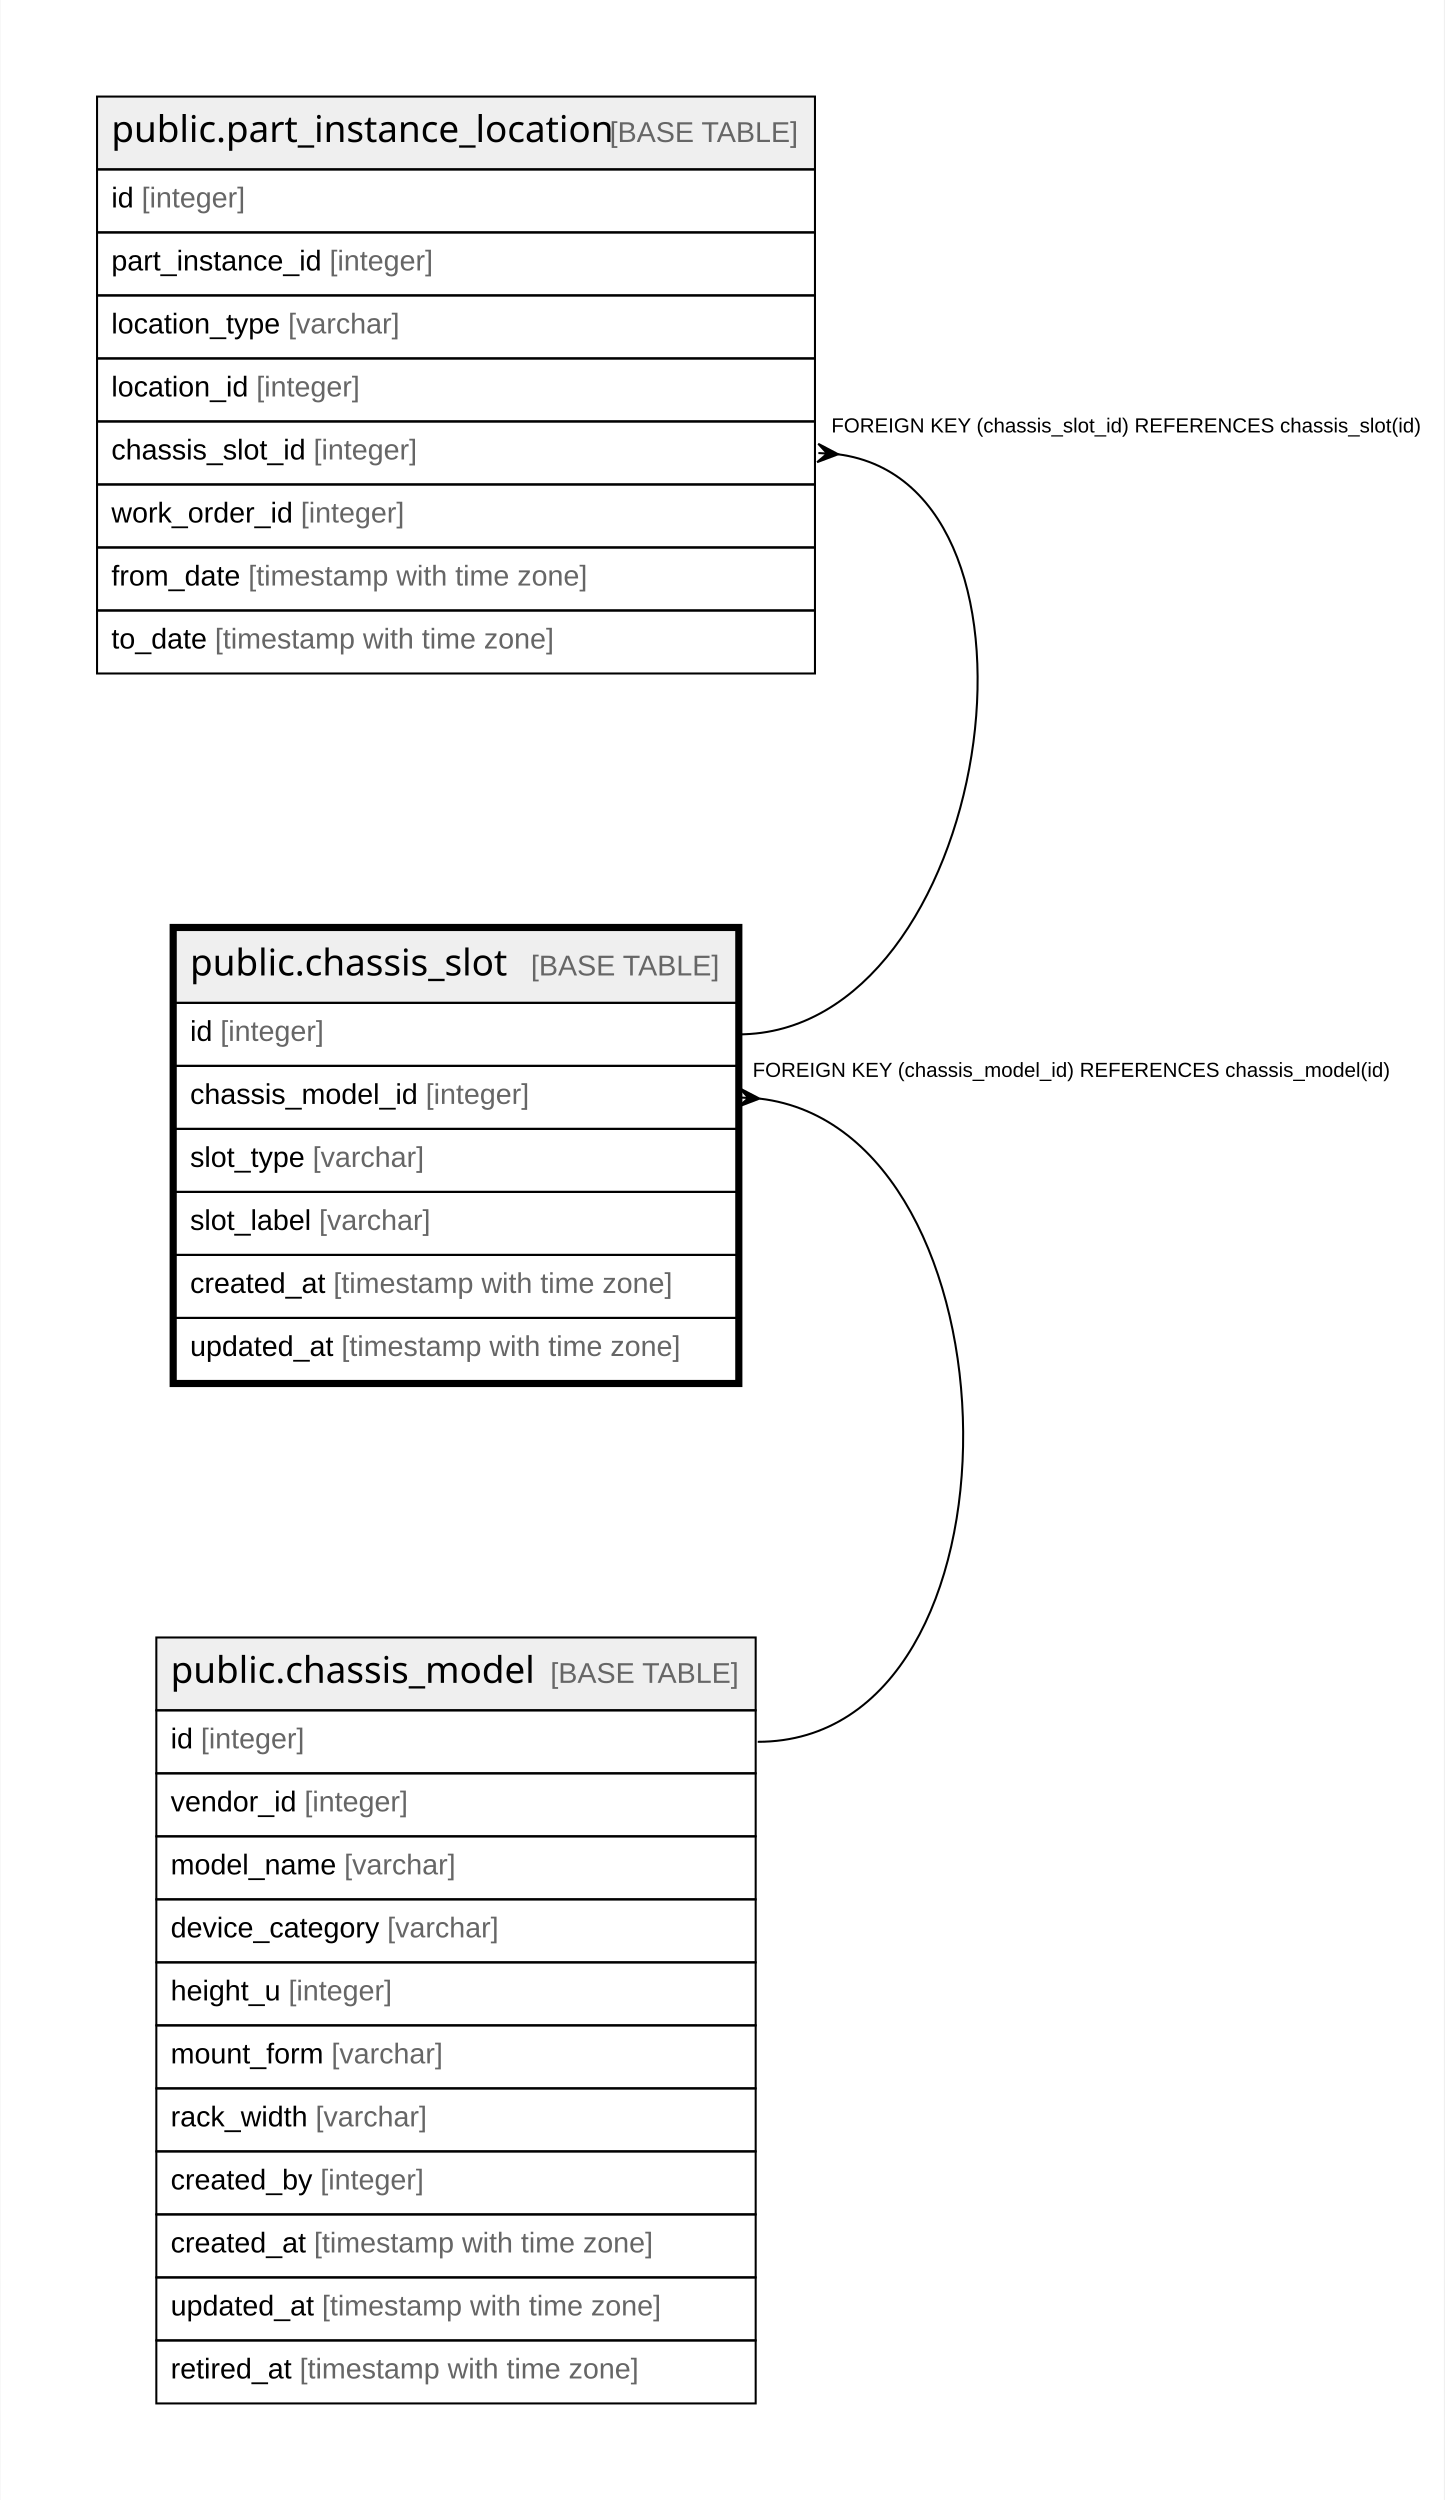
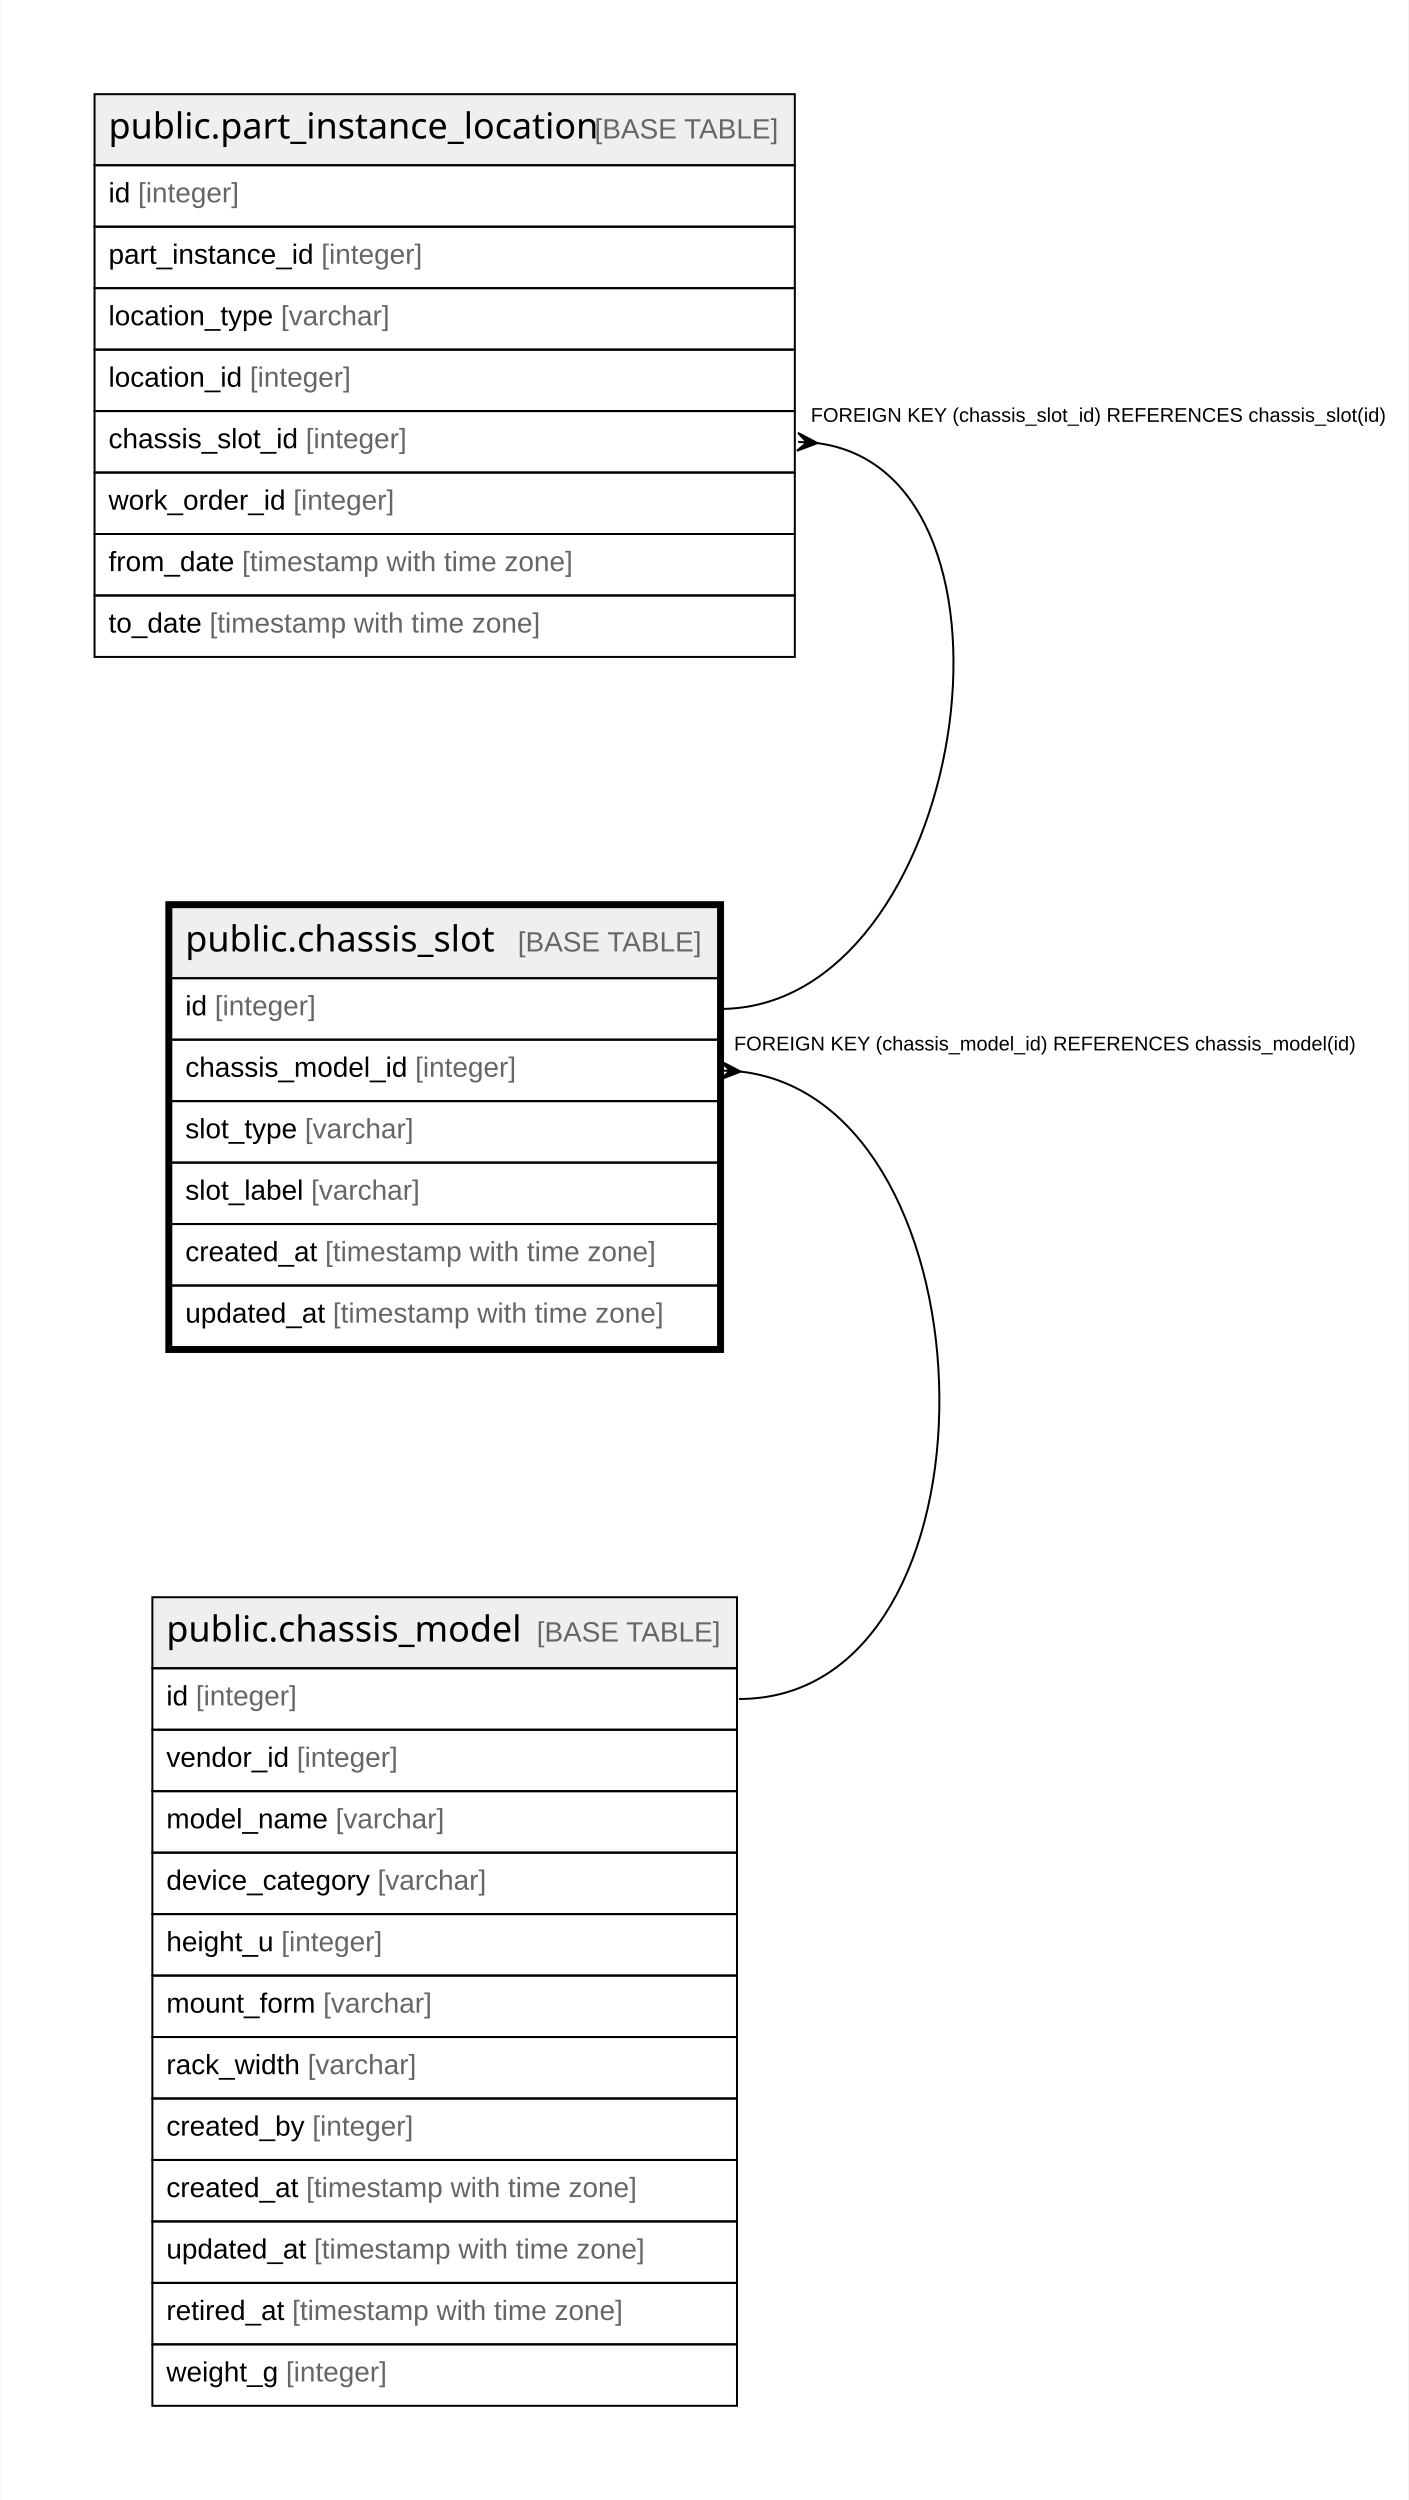
- <svg xmlns="http://www.w3.org/2000/svg" width="706pt" height="1222pt" viewBox="0.00 0.00 705.53 1222.00">
-   <g id="graph0" class="graph" transform="scale(1 1) rotate(0) translate(4 1218)">
-     <polygon fill="white" stroke="none" points="-4,4 -4,-1218 701.53,-1218 701.53,4 -4,4" />
+ <svg xmlns="http://www.w3.org/2000/svg" width="706pt" height="1253pt" viewBox="0.00 0.00 705.53 1252.80">
+   <g id="graph0" class="graph" transform="scale(1 1) rotate(0) translate(4 1248.8)">
+     <polygon fill="white" stroke="none" points="-4,4 -4,-1248.8 701.53,-1248.8 701.53,4 -4,4" />
    <g id="node1" class="node">
-       <polygon fill="#efefef" stroke="none" points="81.67,-727.8 81.67,-763.4 355.65,-763.4 355.65,-727.8 81.67,-727.8" />
-       <polygon fill="none" stroke="black" points="81.67,-727.8 81.67,-763.4 355.65,-763.4 355.65,-727.8 81.67,-727.8" />
-       <text text-anchor="start" x="88.67" y="-741.2" font-family="Arial Bold" font-size="18.00">public.chassis_slot</text>
-       <text text-anchor="start" x="224.16" y="-741.2" font-family="Arial" font-size="14.00">    </text>
-       <text text-anchor="start" x="255.28" y="-741.2" font-family="Arial" font-size="14.00" fill="#666666">[BASE TABLE]</text>
+       <polygon fill="#efefef" stroke="none" points="81.67,-758.6 81.67,-794.2 355.65,-794.2 355.65,-758.6 81.67,-758.6" />
+       <polygon fill="none" stroke="black" points="81.67,-758.6 81.67,-794.2 355.65,-794.2 355.65,-758.6 81.67,-758.6" />
+       <text text-anchor="start" x="88.67" y="-772" font-family="Arial Bold" font-size="18.00">public.chassis_slot</text>
+       <text text-anchor="start" x="224.16" y="-772" font-family="Arial" font-size="14.00">    </text>
+       <text text-anchor="start" x="255.28" y="-772" font-family="Arial" font-size="14.00" fill="#666666">[BASE TABLE]</text>
+       <polygon fill="none" stroke="black" points="81.67,-727.8 81.67,-758.6 355.65,-758.6 355.65,-727.8 81.67,-727.8" />
+       <text text-anchor="start" x="88.67" y="-740" font-family="Arial" font-size="14.00">id </text>
+       <text text-anchor="start" x="103.46" y="-740" font-family="Arial" font-size="14.00" fill="#666666">[integer]</text>
      <polygon fill="none" stroke="black" points="81.67,-697 81.67,-727.8 355.65,-727.8 355.65,-697 81.67,-697" />
-       <text text-anchor="start" x="88.67" y="-709.2" font-family="Arial" font-size="14.00">id </text>
-       <text text-anchor="start" x="103.46" y="-709.2" font-family="Arial" font-size="14.00" fill="#666666">[integer]</text>
+       <text text-anchor="start" x="88.67" y="-709.2" font-family="Arial" font-size="14.00">chassis_model_id </text>
+       <text text-anchor="start" x="203.84" y="-709.2" font-family="Arial" font-size="14.00" fill="#666666">[integer]</text>
      <polygon fill="none" stroke="black" points="81.67,-666.2 81.67,-697 355.65,-697 355.65,-666.2 81.67,-666.2" />
-       <text text-anchor="start" x="88.67" y="-678.4" font-family="Arial" font-size="14.00">chassis_model_id </text>
-       <text text-anchor="start" x="203.84" y="-678.4" font-family="Arial" font-size="14.00" fill="#666666">[integer]</text>
+       <text text-anchor="start" x="88.67" y="-678.4" font-family="Arial" font-size="14.00">slot_type </text>
+       <text text-anchor="start" x="148.59" y="-678.4" font-family="Arial" font-size="14.00" fill="#666666">[varchar]</text>
      <polygon fill="none" stroke="black" points="81.67,-635.4 81.67,-666.2 355.65,-666.2 355.65,-635.4 81.67,-635.4" />
-       <text text-anchor="start" x="88.67" y="-647.6" font-family="Arial" font-size="14.00">slot_type </text>
-       <text text-anchor="start" x="148.59" y="-647.6" font-family="Arial" font-size="14.00" fill="#666666">[varchar]</text>
+       <text text-anchor="start" x="88.67" y="-647.6" font-family="Arial" font-size="14.00">slot_label </text>
+       <text text-anchor="start" x="151.71" y="-647.6" font-family="Arial" font-size="14.00" fill="#666666">[varchar]</text>
      <polygon fill="none" stroke="black" points="81.67,-604.6 81.67,-635.4 355.65,-635.4 355.65,-604.6 81.67,-604.6" />
-       <text text-anchor="start" x="88.67" y="-616.8" font-family="Arial" font-size="14.00">slot_label </text>
-       <text text-anchor="start" x="151.71" y="-616.8" font-family="Arial" font-size="14.00" fill="#666666">[varchar]</text>
+       <text text-anchor="start" x="88.67" y="-616.8" font-family="Arial" font-size="14.00">created_at </text>
+       <text text-anchor="start" x="158.72" y="-616.8" font-family="Arial" font-size="14.00" fill="#666666">[timestamp with time zone]</text>
      <polygon fill="none" stroke="black" points="81.67,-573.8 81.67,-604.6 355.65,-604.6 355.65,-573.8 81.67,-573.8" />
-       <text text-anchor="start" x="88.67" y="-586" font-family="Arial" font-size="14.00">created_at </text>
-       <text text-anchor="start" x="158.72" y="-586" font-family="Arial" font-size="14.00" fill="#666666">[timestamp with time zone]</text>
-       <polygon fill="none" stroke="black" points="81.67,-543 81.67,-573.8 355.65,-573.8 355.65,-543 81.67,-543" />
-       <text text-anchor="start" x="88.67" y="-555.2" font-family="Arial" font-size="14.00">updated_at </text>
-       <text text-anchor="start" x="162.63" y="-555.2" font-family="Arial" font-size="14.00" fill="#666666">[timestamp with time zone]</text>
-       <polygon fill="none" stroke="black" stroke-width="3" points="80.17,-541.5 80.17,-764.9 357.15,-764.9 357.15,-541.5 80.17,-541.5" />
+       <text text-anchor="start" x="88.67" y="-586" font-family="Arial" font-size="14.00">updated_at </text>
+       <text text-anchor="start" x="162.63" y="-586" font-family="Arial" font-size="14.00" fill="#666666">[timestamp with time zone]</text>
+       <polygon fill="none" stroke="black" stroke-width="3" points="80.17,-572.3 80.17,-795.7 357.15,-795.7 357.15,-572.3 80.17,-572.3" />
    </g>
    <g id="node3" class="node">
-       <polygon fill="#efefef" stroke="none" points="72.18,-382 72.18,-417.6 365.14,-417.6 365.14,-382 72.18,-382" />
-       <polygon fill="none" stroke="black" points="72.18,-382 72.18,-417.6 365.14,-417.6 365.14,-382 72.18,-382" />
-       <text text-anchor="start" x="79.18" y="-395.4" font-family="Arial Bold" font-size="18.00">public.chassis_model</text>
-       <text text-anchor="start" x="233.65" y="-395.4" font-family="Arial" font-size="14.00">    </text>
-       <text text-anchor="start" x="264.77" y="-395.4" font-family="Arial" font-size="14.00" fill="#666666">[BASE TABLE]</text>
+       <polygon fill="#efefef" stroke="none" points="72.18,-412.8 72.18,-448.4 365.14,-448.4 365.14,-412.8 72.18,-412.8" />
+       <polygon fill="none" stroke="black" points="72.18,-412.8 72.18,-448.4 365.14,-448.4 365.14,-412.8 72.18,-412.8" />
+       <text text-anchor="start" x="79.18" y="-426.2" font-family="Arial Bold" font-size="18.00">public.chassis_model</text>
+       <text text-anchor="start" x="233.65" y="-426.2" font-family="Arial" font-size="14.00">    </text>
+       <text text-anchor="start" x="264.77" y="-426.2" font-family="Arial" font-size="14.00" fill="#666666">[BASE TABLE]</text>
+       <polygon fill="none" stroke="black" points="72.18,-382 72.18,-412.8 365.14,-412.8 365.14,-382 72.18,-382" />
+       <text text-anchor="start" x="79.18" y="-394.2" font-family="Arial" font-size="14.00">id </text>
+       <text text-anchor="start" x="93.96" y="-394.2" font-family="Arial" font-size="14.00" fill="#666666">[integer]</text>
      <polygon fill="none" stroke="black" points="72.18,-351.2 72.18,-382 365.14,-382 365.14,-351.2 72.18,-351.2" />
-       <text text-anchor="start" x="79.18" y="-363.4" font-family="Arial" font-size="14.00">id </text>
-       <text text-anchor="start" x="93.96" y="-363.4" font-family="Arial" font-size="14.00" fill="#666666">[integer]</text>
+       <text text-anchor="start" x="79.18" y="-363.4" font-family="Arial" font-size="14.00">vendor_id </text>
+       <text text-anchor="start" x="144.56" y="-363.4" font-family="Arial" font-size="14.00" fill="#666666">[integer]</text>
      <polygon fill="none" stroke="black" points="72.18,-320.4 72.18,-351.2 365.14,-351.2 365.14,-320.4 72.18,-320.4" />
-       <text text-anchor="start" x="79.18" y="-332.6" font-family="Arial" font-size="14.00">vendor_id </text>
-       <text text-anchor="start" x="144.56" y="-332.6" font-family="Arial" font-size="14.00" fill="#666666">[integer]</text>
+       <text text-anchor="start" x="79.18" y="-332.6" font-family="Arial" font-size="14.00">model_name </text>
+       <text text-anchor="start" x="164" y="-332.6" font-family="Arial" font-size="14.00" fill="#666666">[varchar]</text>
      <polygon fill="none" stroke="black" points="72.18,-289.6 72.18,-320.4 365.14,-320.4 365.14,-289.6 72.18,-289.6" />
-       <text text-anchor="start" x="79.18" y="-301.8" font-family="Arial" font-size="14.00">model_name </text>
-       <text text-anchor="start" x="164" y="-301.8" font-family="Arial" font-size="14.00" fill="#666666">[varchar]</text>
+       <text text-anchor="start" x="79.18" y="-301.8" font-family="Arial" font-size="14.00">device_category </text>
+       <text text-anchor="start" x="185.02" y="-301.8" font-family="Arial" font-size="14.00" fill="#666666">[varchar]</text>
      <polygon fill="none" stroke="black" points="72.18,-258.8 72.18,-289.6 365.14,-289.6 365.14,-258.8 72.18,-258.8" />
-       <text text-anchor="start" x="79.18" y="-271" font-family="Arial" font-size="14.00">device_category </text>
-       <text text-anchor="start" x="185.02" y="-271" font-family="Arial" font-size="14.00" fill="#666666">[varchar]</text>
+       <text text-anchor="start" x="79.18" y="-271" font-family="Arial" font-size="14.00">height_u </text>
+       <text text-anchor="start" x="136.78" y="-271" font-family="Arial" font-size="14.00" fill="#666666">[integer]</text>
      <polygon fill="none" stroke="black" points="72.18,-228 72.18,-258.8 365.14,-258.8 365.14,-228 72.18,-228" />
-       <text text-anchor="start" x="79.18" y="-240.2" font-family="Arial" font-size="14.00">height_u </text>
-       <text text-anchor="start" x="136.78" y="-240.2" font-family="Arial" font-size="14.00" fill="#666666">[integer]</text>
+       <text text-anchor="start" x="79.18" y="-240.2" font-family="Arial" font-size="14.00">mount_form </text>
+       <text text-anchor="start" x="157.76" y="-240.2" font-family="Arial" font-size="14.00" fill="#666666">[varchar]</text>
      <polygon fill="none" stroke="black" points="72.18,-197.2 72.18,-228 365.14,-228 365.14,-197.2 72.18,-197.2" />
-       <text text-anchor="start" x="79.18" y="-209.4" font-family="Arial" font-size="14.00">mount_form </text>
-       <text text-anchor="start" x="157.76" y="-209.4" font-family="Arial" font-size="14.00" fill="#666666">[varchar]</text>
+       <text text-anchor="start" x="79.18" y="-209.4" font-family="Arial" font-size="14.00">rack_width </text>
+       <text text-anchor="start" x="149.98" y="-209.4" font-family="Arial" font-size="14.00" fill="#666666">[varchar]</text>
      <polygon fill="none" stroke="black" points="72.18,-166.4 72.18,-197.2 365.14,-197.2 365.14,-166.4 72.18,-166.4" />
-       <text text-anchor="start" x="79.18" y="-178.6" font-family="Arial" font-size="14.00">rack_width </text>
-       <text text-anchor="start" x="149.98" y="-178.6" font-family="Arial" font-size="14.00" fill="#666666">[varchar]</text>
+       <text text-anchor="start" x="79.18" y="-178.6" font-family="Arial" font-size="14.00">created_by </text>
+       <text text-anchor="start" x="152.34" y="-178.6" font-family="Arial" font-size="14.00" fill="#666666">[integer]</text>
      <polygon fill="none" stroke="black" points="72.18,-135.6 72.18,-166.4 365.14,-166.4 365.14,-135.6 72.18,-135.6" />
-       <text text-anchor="start" x="79.18" y="-147.8" font-family="Arial" font-size="14.00">created_by </text>
-       <text text-anchor="start" x="152.34" y="-147.8" font-family="Arial" font-size="14.00" fill="#666666">[integer]</text>
+       <text text-anchor="start" x="79.18" y="-147.8" font-family="Arial" font-size="14.00">created_at </text>
+       <text text-anchor="start" x="149.23" y="-147.8" font-family="Arial" font-size="14.00" fill="#666666">[timestamp with time zone]</text>
      <polygon fill="none" stroke="black" points="72.18,-104.8 72.18,-135.6 365.14,-135.6 365.14,-104.8 72.18,-104.8" />
-       <text text-anchor="start" x="79.18" y="-117" font-family="Arial" font-size="14.00">created_at </text>
-       <text text-anchor="start" x="149.23" y="-117" font-family="Arial" font-size="14.00" fill="#666666">[timestamp with time zone]</text>
+       <text text-anchor="start" x="79.18" y="-117" font-family="Arial" font-size="14.00">updated_at </text>
+       <text text-anchor="start" x="153.14" y="-117" font-family="Arial" font-size="14.00" fill="#666666">[timestamp with time zone]</text>
      <polygon fill="none" stroke="black" points="72.18,-74 72.18,-104.8 365.14,-104.8 365.14,-74 72.18,-74" />
-       <text text-anchor="start" x="79.18" y="-86.2" font-family="Arial" font-size="14.00">updated_at </text>
-       <text text-anchor="start" x="153.14" y="-86.2" font-family="Arial" font-size="14.00" fill="#666666">[timestamp with time zone]</text>
+       <text text-anchor="start" x="79.18" y="-86.2" font-family="Arial" font-size="14.00">retired_at </text>
+       <text text-anchor="start" x="142.21" y="-86.2" font-family="Arial" font-size="14.00" fill="#666666">[timestamp with time zone]</text>
      <polygon fill="none" stroke="black" points="72.18,-43.2 72.18,-74 365.14,-74 365.14,-43.2 72.18,-43.2" />
-       <text text-anchor="start" x="79.18" y="-55.4" font-family="Arial" font-size="14.00">retired_at </text>
-       <text text-anchor="start" x="142.21" y="-55.4" font-family="Arial" font-size="14.00" fill="#666666">[timestamp with time zone]</text>
+       <text text-anchor="start" x="79.18" y="-55.4" font-family="Arial" font-size="14.00">weight_g </text>
+       <text text-anchor="start" x="139.11" y="-55.4" font-family="Arial" font-size="14.00" fill="#666666">[integer]</text>
    </g>
    <g id="edge2" class="edge">
-       <path fill="none" stroke="black" d="M367.07,-681C497.1,-665.81 502.65,-366.6 366.14,-366.6" />
-       <polygon fill="black" stroke="black" points="366.97,-681.01 356.73,-677.09 361.64,-681.31 357.32,-681.56 357.32,-681.56 357.32,-681.56 361.64,-681.31 357.24,-686.07 366.97,-681.01" />
-       <text text-anchor="start" x="363.65" y="-691.6" font-family="Arial" font-size="10.00">FOREIGN KEY (chassis_model_id) REFERENCES chassis_model(id)</text>
+       <path fill="none" stroke="black" d="M367.07,-711.8C497.1,-696.61 502.65,-397.4 366.14,-397.4" />
+       <polygon fill="black" stroke="black" points="366.97,-711.81 356.73,-707.89 361.64,-712.11 357.32,-712.36 357.32,-712.36 357.32,-712.36 361.64,-712.11 357.24,-716.87 366.97,-711.81" />
+       <text text-anchor="start" x="363.65" y="-722.4" font-family="Arial" font-size="10.00">FOREIGN KEY (chassis_model_id) REFERENCES chassis_model(id)</text>
    </g>
    <g id="node2" class="node">
-       <polygon fill="#efefef" stroke="none" points="43.2,-1135.2 43.2,-1170.8 394.12,-1170.8 394.12,-1135.2 43.2,-1135.2" />
-       <polygon fill="none" stroke="black" points="43.2,-1135.2 43.2,-1170.8 394.12,-1170.8 394.12,-1135.2 43.2,-1135.2" />
-       <text text-anchor="start" x="50.2" y="-1148.6" font-family="Arial Bold" font-size="18.00">public.part_instance_location</text>
-       <text text-anchor="start" x="262.63" y="-1148.6" font-family="Arial" font-size="14.00">    </text>
-       <text text-anchor="start" x="293.75" y="-1148.6" font-family="Arial" font-size="14.00" fill="#666666">[BASE TABLE]</text>
+       <polygon fill="#efefef" stroke="none" points="43.2,-1166 43.2,-1201.6 394.12,-1201.6 394.12,-1166 43.2,-1166" />
+       <polygon fill="none" stroke="black" points="43.2,-1166 43.2,-1201.6 394.12,-1201.6 394.12,-1166 43.2,-1166" />
+       <text text-anchor="start" x="50.2" y="-1179.4" font-family="Arial Bold" font-size="18.00">public.part_instance_location</text>
+       <text text-anchor="start" x="262.63" y="-1179.4" font-family="Arial" font-size="14.00">    </text>
+       <text text-anchor="start" x="293.75" y="-1179.4" font-family="Arial" font-size="14.00" fill="#666666">[BASE TABLE]</text>
+       <polygon fill="none" stroke="black" points="43.2,-1135.2 43.2,-1166 394.12,-1166 394.12,-1135.2 43.2,-1135.2" />
+       <text text-anchor="start" x="50.2" y="-1147.4" font-family="Arial" font-size="14.00">id </text>
+       <text text-anchor="start" x="64.99" y="-1147.4" font-family="Arial" font-size="14.00" fill="#666666">[integer]</text>
      <polygon fill="none" stroke="black" points="43.2,-1104.4 43.2,-1135.2 394.12,-1135.2 394.12,-1104.4 43.2,-1104.4" />
-       <text text-anchor="start" x="50.2" y="-1116.6" font-family="Arial" font-size="14.00">id </text>
-       <text text-anchor="start" x="64.99" y="-1116.6" font-family="Arial" font-size="14.00" fill="#666666">[integer]</text>
+       <text text-anchor="start" x="50.2" y="-1116.6" font-family="Arial" font-size="14.00">part_instance_id </text>
+       <text text-anchor="start" x="156.83" y="-1116.6" font-family="Arial" font-size="14.00" fill="#666666">[integer]</text>
      <polygon fill="none" stroke="black" points="43.2,-1073.6 43.2,-1104.4 394.12,-1104.4 394.12,-1073.6 43.2,-1073.6" />
-       <text text-anchor="start" x="50.2" y="-1085.8" font-family="Arial" font-size="14.00">part_instance_id </text>
-       <text text-anchor="start" x="156.83" y="-1085.8" font-family="Arial" font-size="14.00" fill="#666666">[integer]</text>
+       <text text-anchor="start" x="50.2" y="-1085.8" font-family="Arial" font-size="14.00">location_type </text>
+       <text text-anchor="start" x="136.59" y="-1085.8" font-family="Arial" font-size="14.00" fill="#666666">[varchar]</text>
      <polygon fill="none" stroke="black" points="43.2,-1042.8 43.2,-1073.6 394.12,-1073.6 394.12,-1042.8 43.2,-1042.8" />
-       <text text-anchor="start" x="50.2" y="-1055" font-family="Arial" font-size="14.00">location_type </text>
-       <text text-anchor="start" x="136.59" y="-1055" font-family="Arial" font-size="14.00" fill="#666666">[varchar]</text>
+       <text text-anchor="start" x="50.2" y="-1055" font-family="Arial" font-size="14.00">location_id </text>
+       <text text-anchor="start" x="121.03" y="-1055" font-family="Arial" font-size="14.00" fill="#666666">[integer]</text>
      <polygon fill="none" stroke="black" points="43.2,-1012 43.2,-1042.8 394.12,-1042.8 394.12,-1012 43.2,-1012" />
-       <text text-anchor="start" x="50.2" y="-1024.2" font-family="Arial" font-size="14.00">location_id </text>
-       <text text-anchor="start" x="121.03" y="-1024.2" font-family="Arial" font-size="14.00" fill="#666666">[integer]</text>
+       <text text-anchor="start" x="50.2" y="-1024.2" font-family="Arial" font-size="14.00">chassis_slot_id </text>
+       <text text-anchor="start" x="149.03" y="-1024.2" font-family="Arial" font-size="14.00" fill="#666666">[integer]</text>
      <polygon fill="none" stroke="black" points="43.2,-981.2 43.2,-1012 394.12,-1012 394.12,-981.2 43.2,-981.2" />
-       <text text-anchor="start" x="50.2" y="-993.4" font-family="Arial" font-size="14.00">chassis_slot_id </text>
-       <text text-anchor="start" x="149.03" y="-993.4" font-family="Arial" font-size="14.00" fill="#666666">[integer]</text>
+       <text text-anchor="start" x="50.2" y="-993.4" font-family="Arial" font-size="14.00">work_order_id </text>
+       <text text-anchor="start" x="142.8" y="-993.4" font-family="Arial" font-size="14.00" fill="#666666">[integer]</text>
      <polygon fill="none" stroke="black" points="43.2,-950.4 43.2,-981.2 394.12,-981.2 394.12,-950.4 43.2,-950.4" />
-       <text text-anchor="start" x="50.2" y="-962.6" font-family="Arial" font-size="14.00">work_order_id </text>
-       <text text-anchor="start" x="142.8" y="-962.6" font-family="Arial" font-size="14.00" fill="#666666">[integer]</text>
+       <text text-anchor="start" x="50.2" y="-962.6" font-family="Arial" font-size="14.00">from_date </text>
+       <text text-anchor="start" x="117.12" y="-962.6" font-family="Arial" font-size="14.00" fill="#666666">[timestamp with time zone]</text>
      <polygon fill="none" stroke="black" points="43.2,-919.6 43.2,-950.4 394.12,-950.4 394.12,-919.6 43.2,-919.6" />
-       <text text-anchor="start" x="50.2" y="-931.8" font-family="Arial" font-size="14.00">from_date </text>
-       <text text-anchor="start" x="117.12" y="-931.8" font-family="Arial" font-size="14.00" fill="#666666">[timestamp with time zone]</text>
-       <polygon fill="none" stroke="black" points="43.2,-888.8 43.2,-919.6 394.12,-919.6 394.12,-888.8 43.2,-888.8" />
-       <text text-anchor="start" x="50.2" y="-901" font-family="Arial" font-size="14.00">to_date </text>
-       <text text-anchor="start" x="100.8" y="-901" font-family="Arial" font-size="14.00" fill="#666666">[timestamp with time zone]</text>
+       <text text-anchor="start" x="50.2" y="-931.8" font-family="Arial" font-size="14.00">to_date </text>
+       <text text-anchor="start" x="100.8" y="-931.8" font-family="Arial" font-size="14.00" fill="#666666">[timestamp with time zone]</text>
    </g>
    <g id="edge1" class="edge">
-       <path fill="none" stroke="black" d="M405.21,-995.97C520.41,-981.27 480.63,-712.4 356.65,-712.4" />
-       <polygon fill="black" stroke="black" points="405.44,-995.96 395.18,-992.09 400.11,-996.29 395.79,-996.56 395.79,-996.56 395.79,-996.56 400.11,-996.29 395.73,-1001.07 405.44,-995.96" />
-       <text text-anchor="start" x="402.12" y="-1006.6" font-family="Arial" font-size="10.00">FOREIGN KEY (chassis_slot_id) REFERENCES chassis_slot(id)</text>
+       <path fill="none" stroke="black" d="M405.21,-1026.77C520.41,-1012.07 480.63,-743.2 356.65,-743.2" />
+       <polygon fill="black" stroke="black" points="405.44,-1026.76 395.18,-1022.89 400.11,-1027.09 395.79,-1027.36 395.79,-1027.36 395.79,-1027.36 400.11,-1027.09 395.73,-1031.87 405.44,-1026.76" />
+       <text text-anchor="start" x="402.12" y="-1037.4" font-family="Arial" font-size="10.00">FOREIGN KEY (chassis_slot_id) REFERENCES chassis_slot(id)</text>
    </g>
  </g>
</svg>
